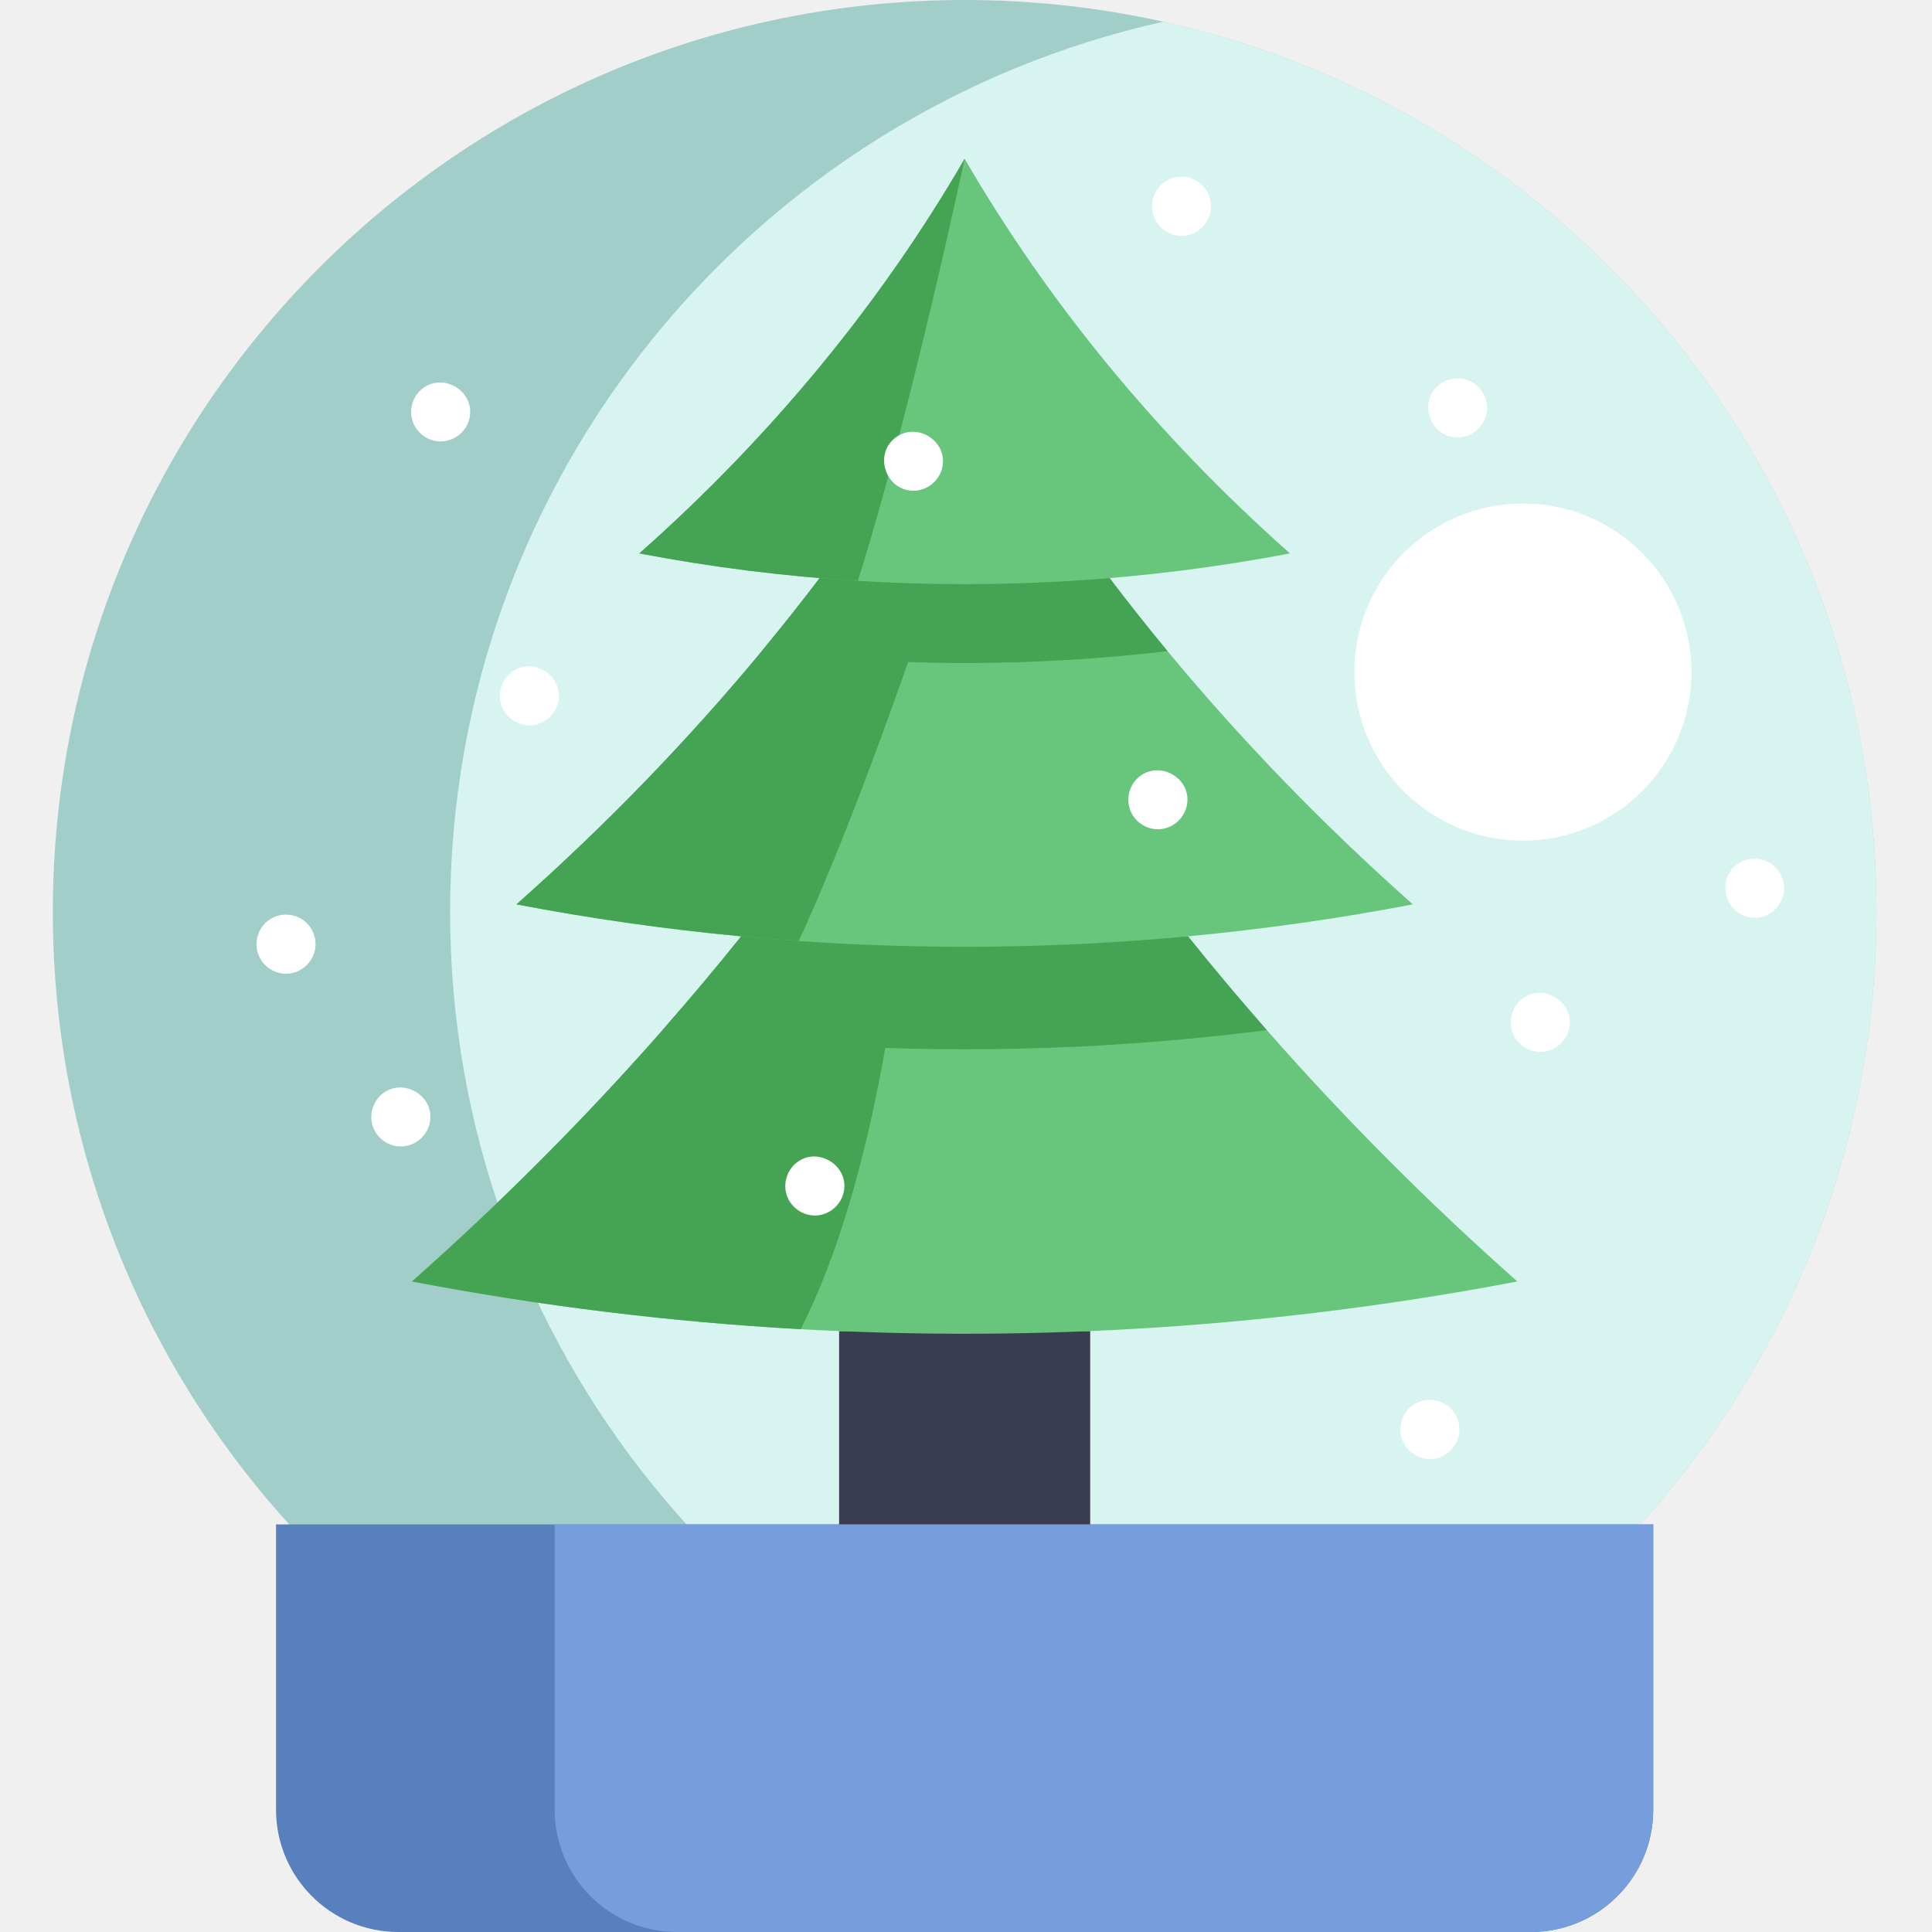
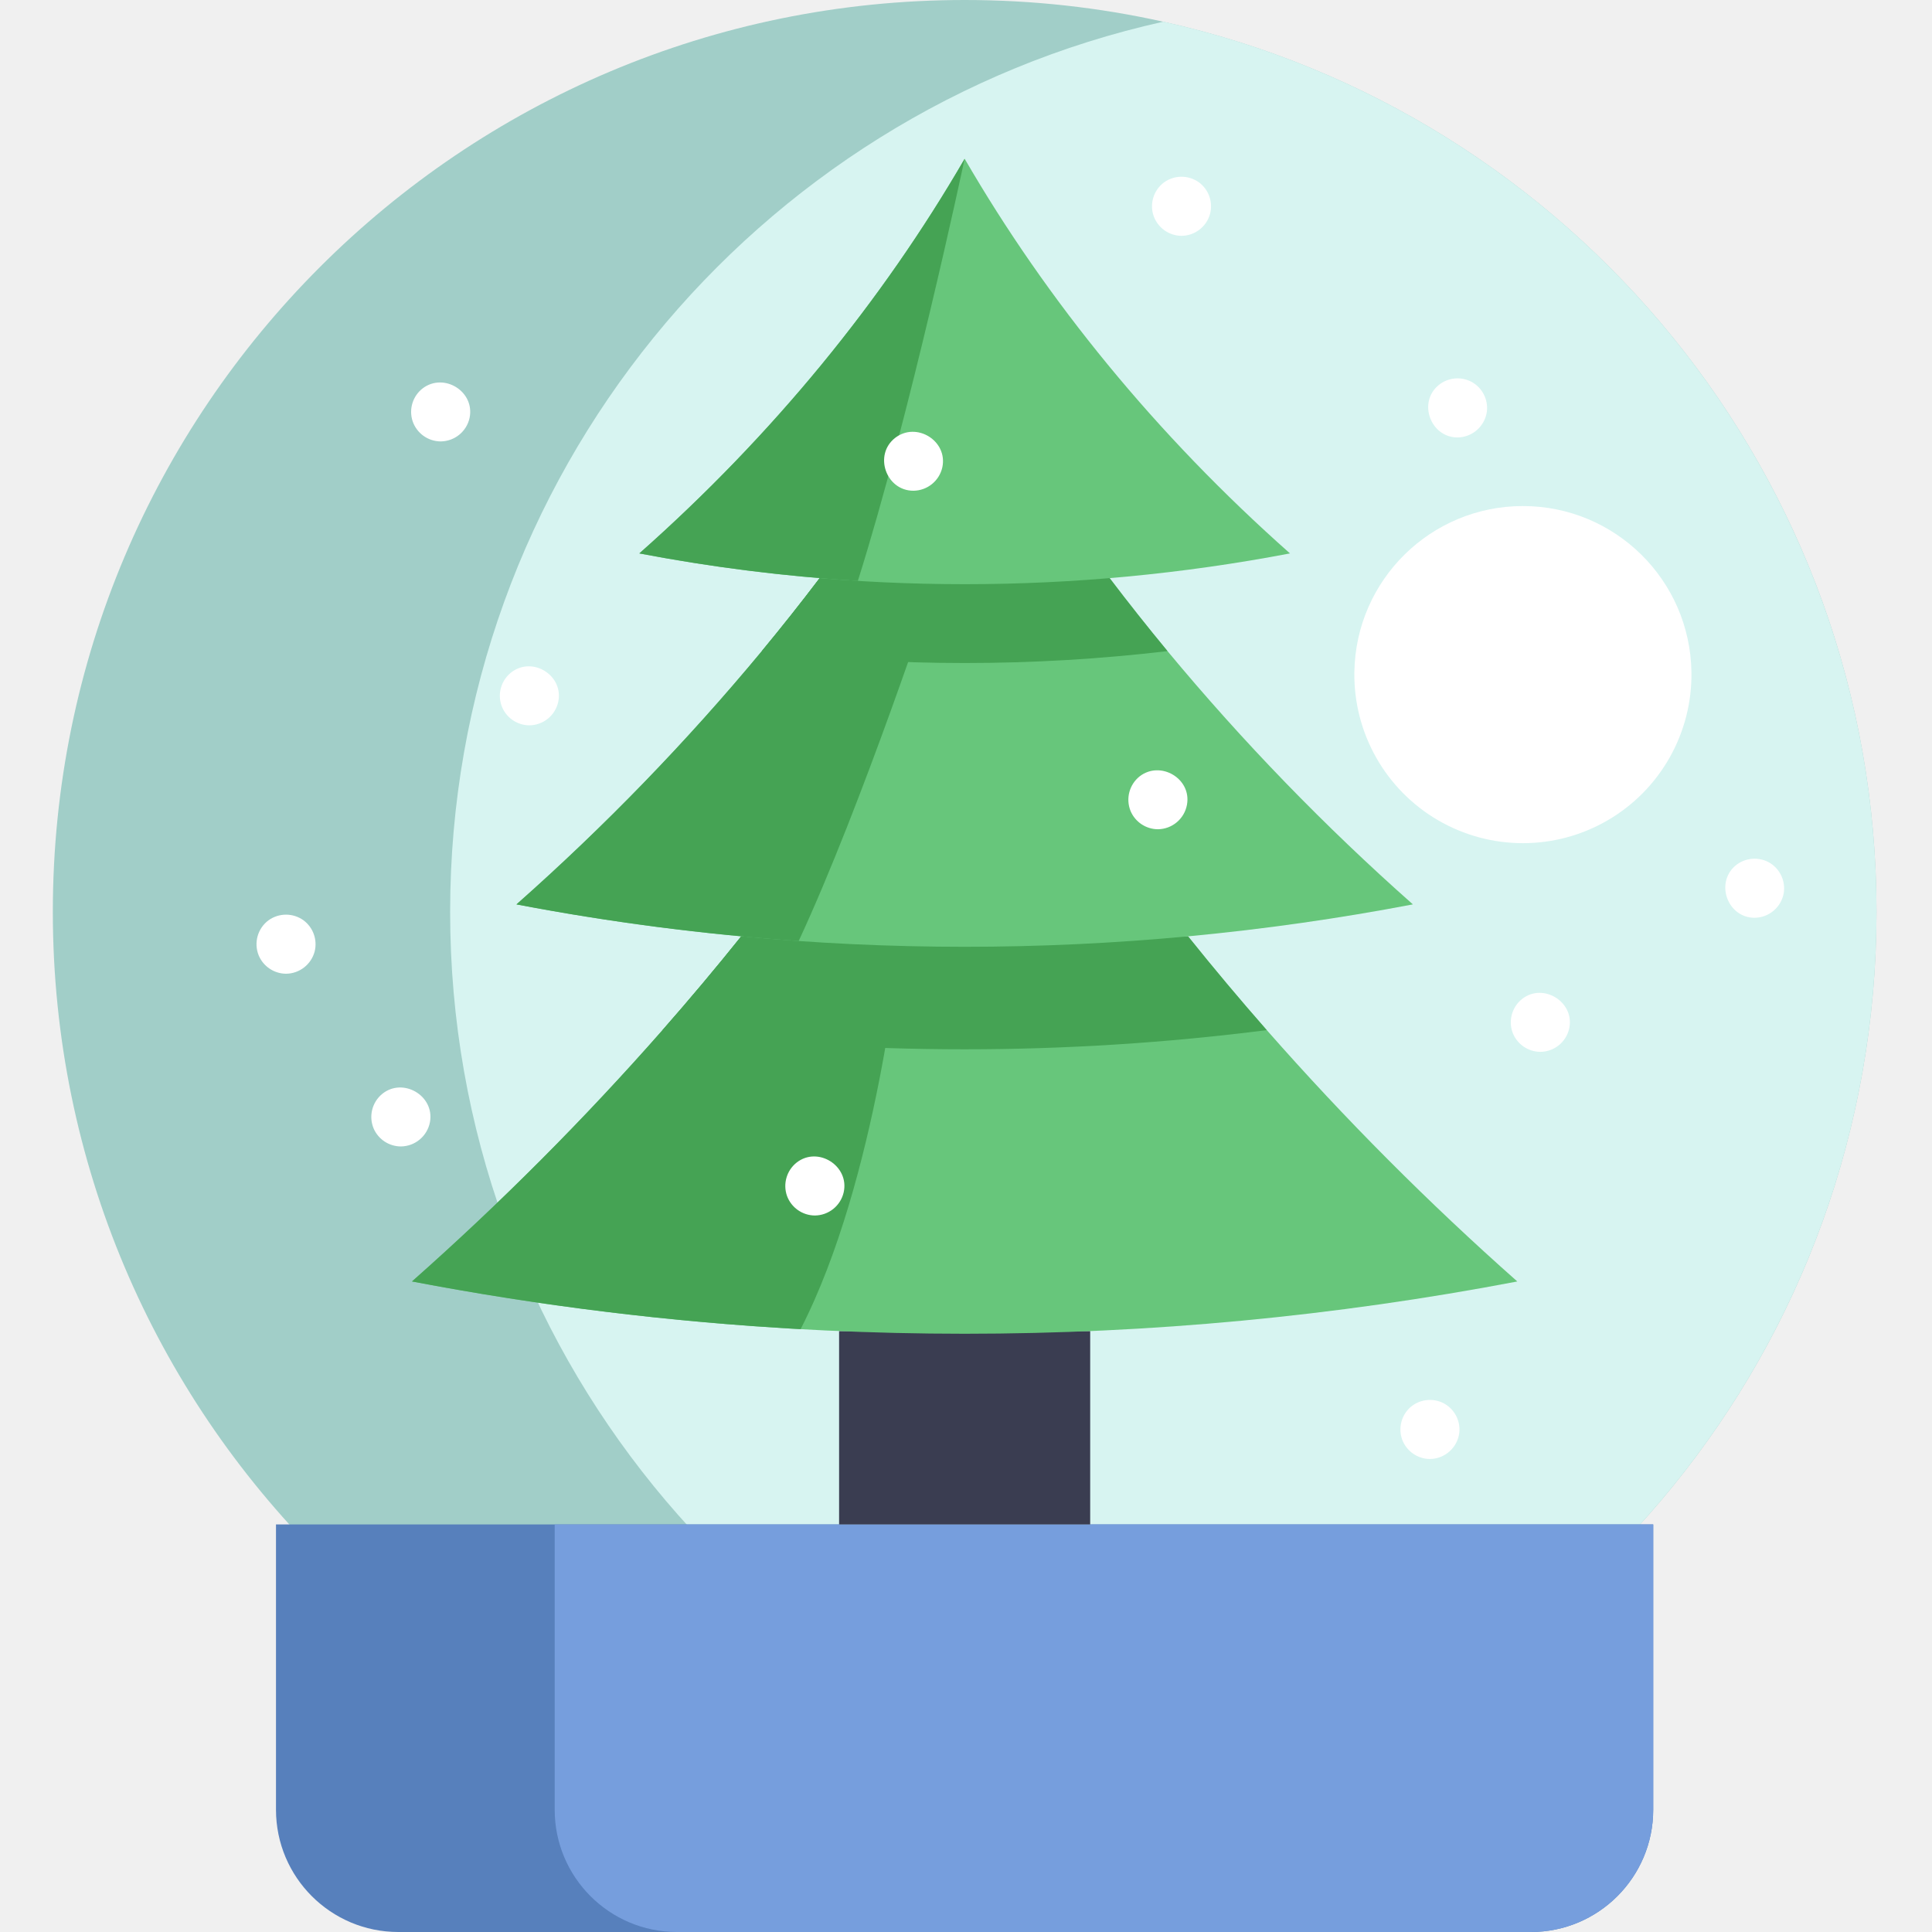
- <svg xmlns="http://www.w3.org/2000/svg" height="512pt" viewBox="-14 0 512 512" width="512pt">
-   <path d="m483.285 241.645c0 115.375-80.852 211.863-189 235.883-16.949 3.773-34.566 5.758-52.641 5.758-133.457 0-241.645-108.188-241.645-241.641 0-133.457 108.188-241.645 241.645-241.645 18.074 0 35.691 1.984 52.641 5.758 108.148 24.023 189 120.508 189 235.887zm0 0" fill="#a1cec8" />
-   <path d="m483.285 241.645c0 115.375-80.852 211.863-189 235.883-108.148-24.02-189-120.508-189-235.883 0-115.379 80.852-211.863 189-235.887 108.148 24.023 189 120.508 189 235.887zm0 0" fill="#d7f4f1" />
-   <path d="m424.125 403.988v75.598c0 17.902-14.516 32.414-32.414 32.414h-300.137c-17.91 0-32.422-14.512-32.422-32.414v-75.598zm0 0" fill="#5780bc" />
-   <path d="m424.125 403.988v75.598c0 17.902-14.516 32.414-32.414 32.414h-226.305c-17.898 0-32.41-14.512-32.41-32.414v-75.598zm0 0" fill="#769edd" />
-   <path d="m274.914 352.746v51.242h-66.539v-51.242" fill="#3a3d51" />
-   <path d="m434.25 178.109c0 24.668-19.996 44.668-44.668 44.668-24.668 0-44.668-20-44.668-44.668s20-44.668 44.668-44.668c24.672 0 44.668 20 44.668 44.668zm0 0" fill="#fff" />
-   <path d="m388.105 339.602c-62.684 11.965-126.473 16.188-189.93 12.645-34.504-1.922-68.91-6.133-102.996-12.645 23.918-21.191 46.07-43.469 66.395-66.613 7.188-8.18 14.145-16.465 20.875-24.855h118.387c6.73 8.391 13.688 16.676 20.879 24.855 20.32 23.145 42.473 45.422 66.391 66.613zm0 0" fill="#67c67b" />
-   <path d="m321.715 272.988c-6.949.891-13.91 1.652-20.879 2.312-39.371 3.699-79.016 3.699-118.387 0-6.969-.66-13.93-1.422-20.875-2.312 7.188-8.18 14.145-16.465 20.875-24.855h118.387c6.73 8.391 13.688 16.676 20.879 24.855zm0 0" fill="#45a354" />
-   <path d="m224.465 250.672s-5.926 61.93-26.289 101.574c-34.504-1.922-68.91-6.133-102.996-12.645 23.918-21.191 46.07-43.469 66.395-66.613 7.188-8.18 14.145-16.465 20.875-24.855h40.281zm0 0" fill="#45a354" />
-   <path d="m360.426 239.668c-19.758 3.773-39.633 6.594-59.59 8.465-34.305 3.219-68.816 3.637-103.172 1.242-5.078-.355-10.148-.762-15.215-1.242-19.957-1.871-39.832-4.691-59.59-8.465 23.863-21.148 45.566-43.625 65.023-67.113 5.277-6.383 10.398-12.832 15.352-19.363h76.82c4.953 6.531 10.07 12.98 15.348 19.363 19.457 23.488 41.16 45.965 65.023 67.113zm0 0" fill="#67c67b" />
-   <path d="m295.402 172.555c-35.715 4.211-71.805 4.211-107.52 0 5.277-6.383 10.398-12.832 15.352-19.363h76.82c4.953 6.531 10.07 12.98 15.348 19.363zm0 0" fill="#45a354" />
-   <path d="m233.754 154.738s-19.195 58.305-36.09 94.637c-5.078-.355-10.148-.762-15.215-1.242-19.957-1.871-39.832-4.691-59.59-8.465 23.863-21.148 45.566-43.625 65.023-67.113 5.277-6.383 10.398-12.832 15.352-19.363h28.805zm0 0" fill="#45a354" />
-   <path d="m102.77 116.984c-3.352 0-6.379-2.207-7.43-5.379-1.043-3.137.059-6.711 2.707-8.699 5.648-4.238 13.863.883 12.391 7.855-.762 3.582-3.996 6.223-7.668 6.223zm0 0" fill="#fff" />
-   <path d="m327.859 146.66c-37.797 7.211-76.258 9.637-114.512 7.273-19.395-1.191-38.746-3.613-57.918-7.273 35.527-31.469 64.418-66.996 86.203-104.562.012-.008.012-.02.012-.02 21.785 37.574 50.676 73.102 86.215 104.582zm0 0" fill="#67c67b" />
-   <path d="m126.277 192.219c-3.27 0-6.273-2.125-7.367-5.199-1.145-3.215-.039-6.902 2.707-8.934 5.703-4.219 13.871 1.047 12.309 8.008-.793 3.539-4.023 6.125-7.648 6.125zm0 0" fill="#fff" />
-   <path d="m450.98 243.223c-7.055 0-10.469-9.012-5.211-13.691 2.586-2.301 6.512-2.617 9.43-.75 2.609 1.672 4.027 4.84 3.512 7.898-.633 3.723-3.945 6.543-7.73 6.543zm0 0" fill="#fff" />
-   <path d="m241.633 42.098c-.281 1.379-14.598 68.547-28.285 111.836-19.395-1.191-38.746-3.613-57.918-7.273 35.527-31.469 64.418-66.996 86.203-104.562zm0 0" fill="#45a354" />
+ <svg xmlns="http://www.w3.org/2000/svg" width="512pt" height="512pt" viewBox="-14 0 512 512">
+   <path d="M483.29 241.64c0 115.38-80.85 211.86-189 235.88a242.02 242.02 0 0 1-52.64 5.76C108.19 483.28 0 375.08 0 241.64 0 108.18 108.2 0 241.65 0c18.07 0 35.69 1.98 52.64 5.76 108.15 24.02 189 120.5 189 235.89z" fill="#a1cec8" />
+   <path d="M483.29 241.64c0 115.38-80.85 211.86-189 235.88-108.15-24.02-189-120.51-189-235.88 0-115.38 80.85-211.86 189-235.89 108.15 24.02 189 120.51 189 235.89z" fill="#d7f4f1" />
+   <path d="M424.12 403.99v75.6A32.42 32.42 0 0 1 391.71 512H91.57a32.42 32.42 0 0 1-32.43-32.41v-75.6z" fill="#5780bc" />
+   <path d="M424.12 403.99v75.6A32.42 32.42 0 0 1 391.71 512H165.4A32.41 32.41 0 0 1 133 479.6v-75.6z" fill="#769edd" />
+   <path d="M274.91 352.75v51.24h-66.54v-51.24" fill="#3a3d51" />
+   <path d="M434.25 178.11a44.67 44.67 0 1 1-89.33 0 44.67 44.67 0 0 1 89.33 0z" fill="#fff" />
+   <path d="M388.11 339.6a780.85 780.85 0 0 1-292.93 0 752.18 752.18 0 0 0 66.4-66.61 723.3 723.3 0 0 0 20.87-24.86h118.39A718.8 718.8 0 0 0 321.72 273a751.31 751.31 0 0 0 66.39 66.61z" fill="#67c67b" />
+   <path d="M321.71 272.99a632.88 632.88 0 0 1-160.14 0 723.3 723.3 0 0 0 20.87-24.86h118.4A718.8 718.8 0 0 0 321.7 273z" fill="#45a354" />
+   <path d="M224.46 250.67s-5.93 61.93-26.29 101.57a780.11 780.11 0 0 1-103-12.64 752.18 752.18 0 0 0 66.4-66.62 723.3 723.3 0 0 0 20.87-24.85h40.28z" fill="#45a354" />
+   <path d="M360.43 239.67a633.2 633.2 0 0 1-237.56 0 608.15 608.15 0 0 0 65.02-67.11 589.32 589.32 0 0 0 15.35-19.37h76.82a587.06 587.06 0 0 0 15.35 19.37 608.15 608.15 0 0 0 65.02 67.11z" fill="#67c67b" />
+   <path d="M295.4 172.55a459.14 459.14 0 0 1-107.52 0 589.32 589.32 0 0 0 15.35-19.36h76.82a587.06 587.06 0 0 0 15.35 19.36z" fill="#45a354" />
+   <path d="M233.75 154.74s-19.2 58.3-36.09 94.64a632.12 632.12 0 0 1-74.8-9.7 608.15 608.15 0 0 0 65.02-67.12 589.32 589.32 0 0 0 15.35-19.37h28.8z" fill="#45a354" />
+   <path d="M102.77 116.98a7.9 7.9 0 0 1-7.43-5.38 7.88 7.88 0 0 1 2.7-8.7c5.66-4.24 13.87.88 12.4 7.86a7.9 7.9 0 0 1-7.67 6.22z" fill="#fff" />
+   <path d="M327.86 146.66a459.7 459.7 0 0 1-172.43 0c35.53-31.47 64.42-67 86.2-104.56.02 0 .02-.02.02-.02 21.78 37.57 50.67 73.1 86.21 104.58z" fill="#67c67b" />
+   <path d="M126.28 192.22a7.9 7.9 0 0 1-7.37-5.2 7.9 7.9 0 0 1 2.71-8.93c5.7-4.22 13.87 1.04 12.3 8a7.91 7.91 0 0 1-7.64 6.13zM450.98 243.22c-7.05 0-10.47-9.01-5.21-13.7a7.92 7.92 0 0 1 9.43-.74 7.93 7.93 0 0 1 3.51 7.9 7.92 7.92 0 0 1-7.73 6.54z" fill="#fff" />
+   <path d="M241.63 42.1c-.28 1.38-14.6 68.54-28.29 111.84a458.96 458.96 0 0 1-57.91-7.28c35.52-31.46 64.41-67 86.2-104.56z" fill="#45a354" />
  <g fill="#fff">
-     <path d="m364.945 386.652c-3.277 0-6.277-2.117-7.383-5.203-1.062-2.969-.184-6.422 2.184-8.508 2.375-2.09 5.891-2.551 8.715-1.121 2.914 1.473 4.672 4.699 4.254 7.949-.492 3.863-3.855 6.883-7.77 6.883zm0 0" />
-     <path d="m61.797 258.047c-3.137 0-6.039-1.953-7.238-4.848-1.359-3.281-.285-7.172 2.566-9.289 2.738-2.031 6.594-2.023 9.336 0 2.52 1.859 3.711 5.188 2.93 8.223-.883 3.422-4.047 5.914-7.594 5.914zm0 0" />
-     <path d="m92.227 303.824c-3.082 0-5.914-1.855-7.164-4.664-1.414-3.176-.496-7.02 2.188-9.227 5.473-4.504 13.941.391 12.691 7.398-.664 3.699-3.938 6.492-7.715 6.492zm0 0" />
-     <path d="m299.117 62.496c-3.281 0-6.273-2.129-7.383-5.207-1.152-3.199-.027-6.91 2.707-8.93 2.75-2.031 6.59-2.023 9.336 0 2.574 1.895 3.742 5.312 2.879 8.383-.938 3.344-4.047 5.754-7.539 5.754zm0 0" />
-     <path d="m372.258 115.93c-7.094 0-10.559-9.199-5.074-13.816 2.434-2.055 5.957-2.426 8.762-.93 2.832 1.504 4.492 4.699 4.09 7.879-.492 3.855-3.879 6.867-7.777 6.867zm0 0" />
-     <path d="m292.848 219.762c-3.137 0-6.039-1.941-7.242-4.836-1.332-3.199-.332-7.059 2.414-9.184 5.496-4.258 13.793.57 12.543 7.52-.668 3.699-3.934 6.5-7.715 6.5zm0 0" />
-     <path d="m394.203 278.746c-3.281 0-6.273-2.113-7.383-5.195-1.125-3.133-.078-6.73 2.523-8.793 5.652-4.484 14.109.848 12.492 7.875-.809 3.523-3.996 6.113-7.633 6.113zm0 0" />
-     <path d="m201.941 322.121c-3.281 0-6.273-2.117-7.383-5.199-1.125-3.133-.078-6.727 2.527-8.793 5.648-4.484 14.105.848 12.492 7.875-.812 3.527-4 6.117-7.637 6.117zm0 0" />
-     <path d="m228.062 130.047c-7.262 0-10.59-9.5-4.855-13.988 5.637-4.41 14.012.746 12.523 7.766-.762 3.582-4.004 6.223-7.668 6.223zm0 0" />
+     <path d="M364.95 386.65a7.91 7.91 0 0 1-7.38-5.2 7.93 7.93 0 0 1 2.18-8.51 7.92 7.92 0 0 1 8.72-1.12 7.88 7.88 0 0 1 4.25 7.95 7.93 7.93 0 0 1-7.77 6.88zM61.8 258.05a7.92 7.92 0 0 1-7.24-4.85 7.9 7.9 0 0 1 2.57-9.29 7.93 7.93 0 0 1 9.33 0 7.9 7.9 0 0 1 2.93 8.23 7.93 7.93 0 0 1-7.6 5.91zM92.23 303.82a7.9 7.9 0 0 1-7.17-4.66 7.9 7.9 0 0 1 2.19-9.23c5.47-4.5 13.94.39 12.7 7.4a7.92 7.92 0 0 1-7.72 6.49zM299.12 62.5a7.93 7.93 0 0 1-7.38-5.21 7.9 7.9 0 0 1 2.7-8.93 7.93 7.93 0 0 1 9.34 0 7.89 7.89 0 0 1 2.88 8.38 7.91 7.91 0 0 1-7.54 5.76zM372.26 115.93c-7.1 0-10.56-9.2-5.07-13.82a7.92 7.92 0 0 1 8.76-.93 7.9 7.9 0 0 1 4.09 7.88 7.94 7.94 0 0 1-7.78 6.87zM292.85 219.76a7.91 7.91 0 0 1-7.24-4.84 7.92 7.92 0 0 1 2.41-9.18c5.5-4.26 13.8.57 12.54 7.52a7.92 7.92 0 0 1-7.71 6.5zM394.2 278.75a7.91 7.91 0 0 1-7.38-5.2 7.92 7.92 0 0 1 2.52-8.79c5.65-4.48 14.11.85 12.5 7.88a7.9 7.9 0 0 1-7.64 6.11zM201.94 322.12a7.92 7.92 0 0 1-7.38-5.2 7.92 7.92 0 0 1 2.52-8.8c5.65-4.48 14.1.86 12.5 7.88a7.91 7.91 0 0 1-7.64 6.12zM228.06 130.05c-7.26 0-10.59-9.5-4.86-13.99 5.64-4.4 14.02.75 12.53 7.77a7.92 7.92 0 0 1-7.67 6.22z" />
  </g>
</svg>
